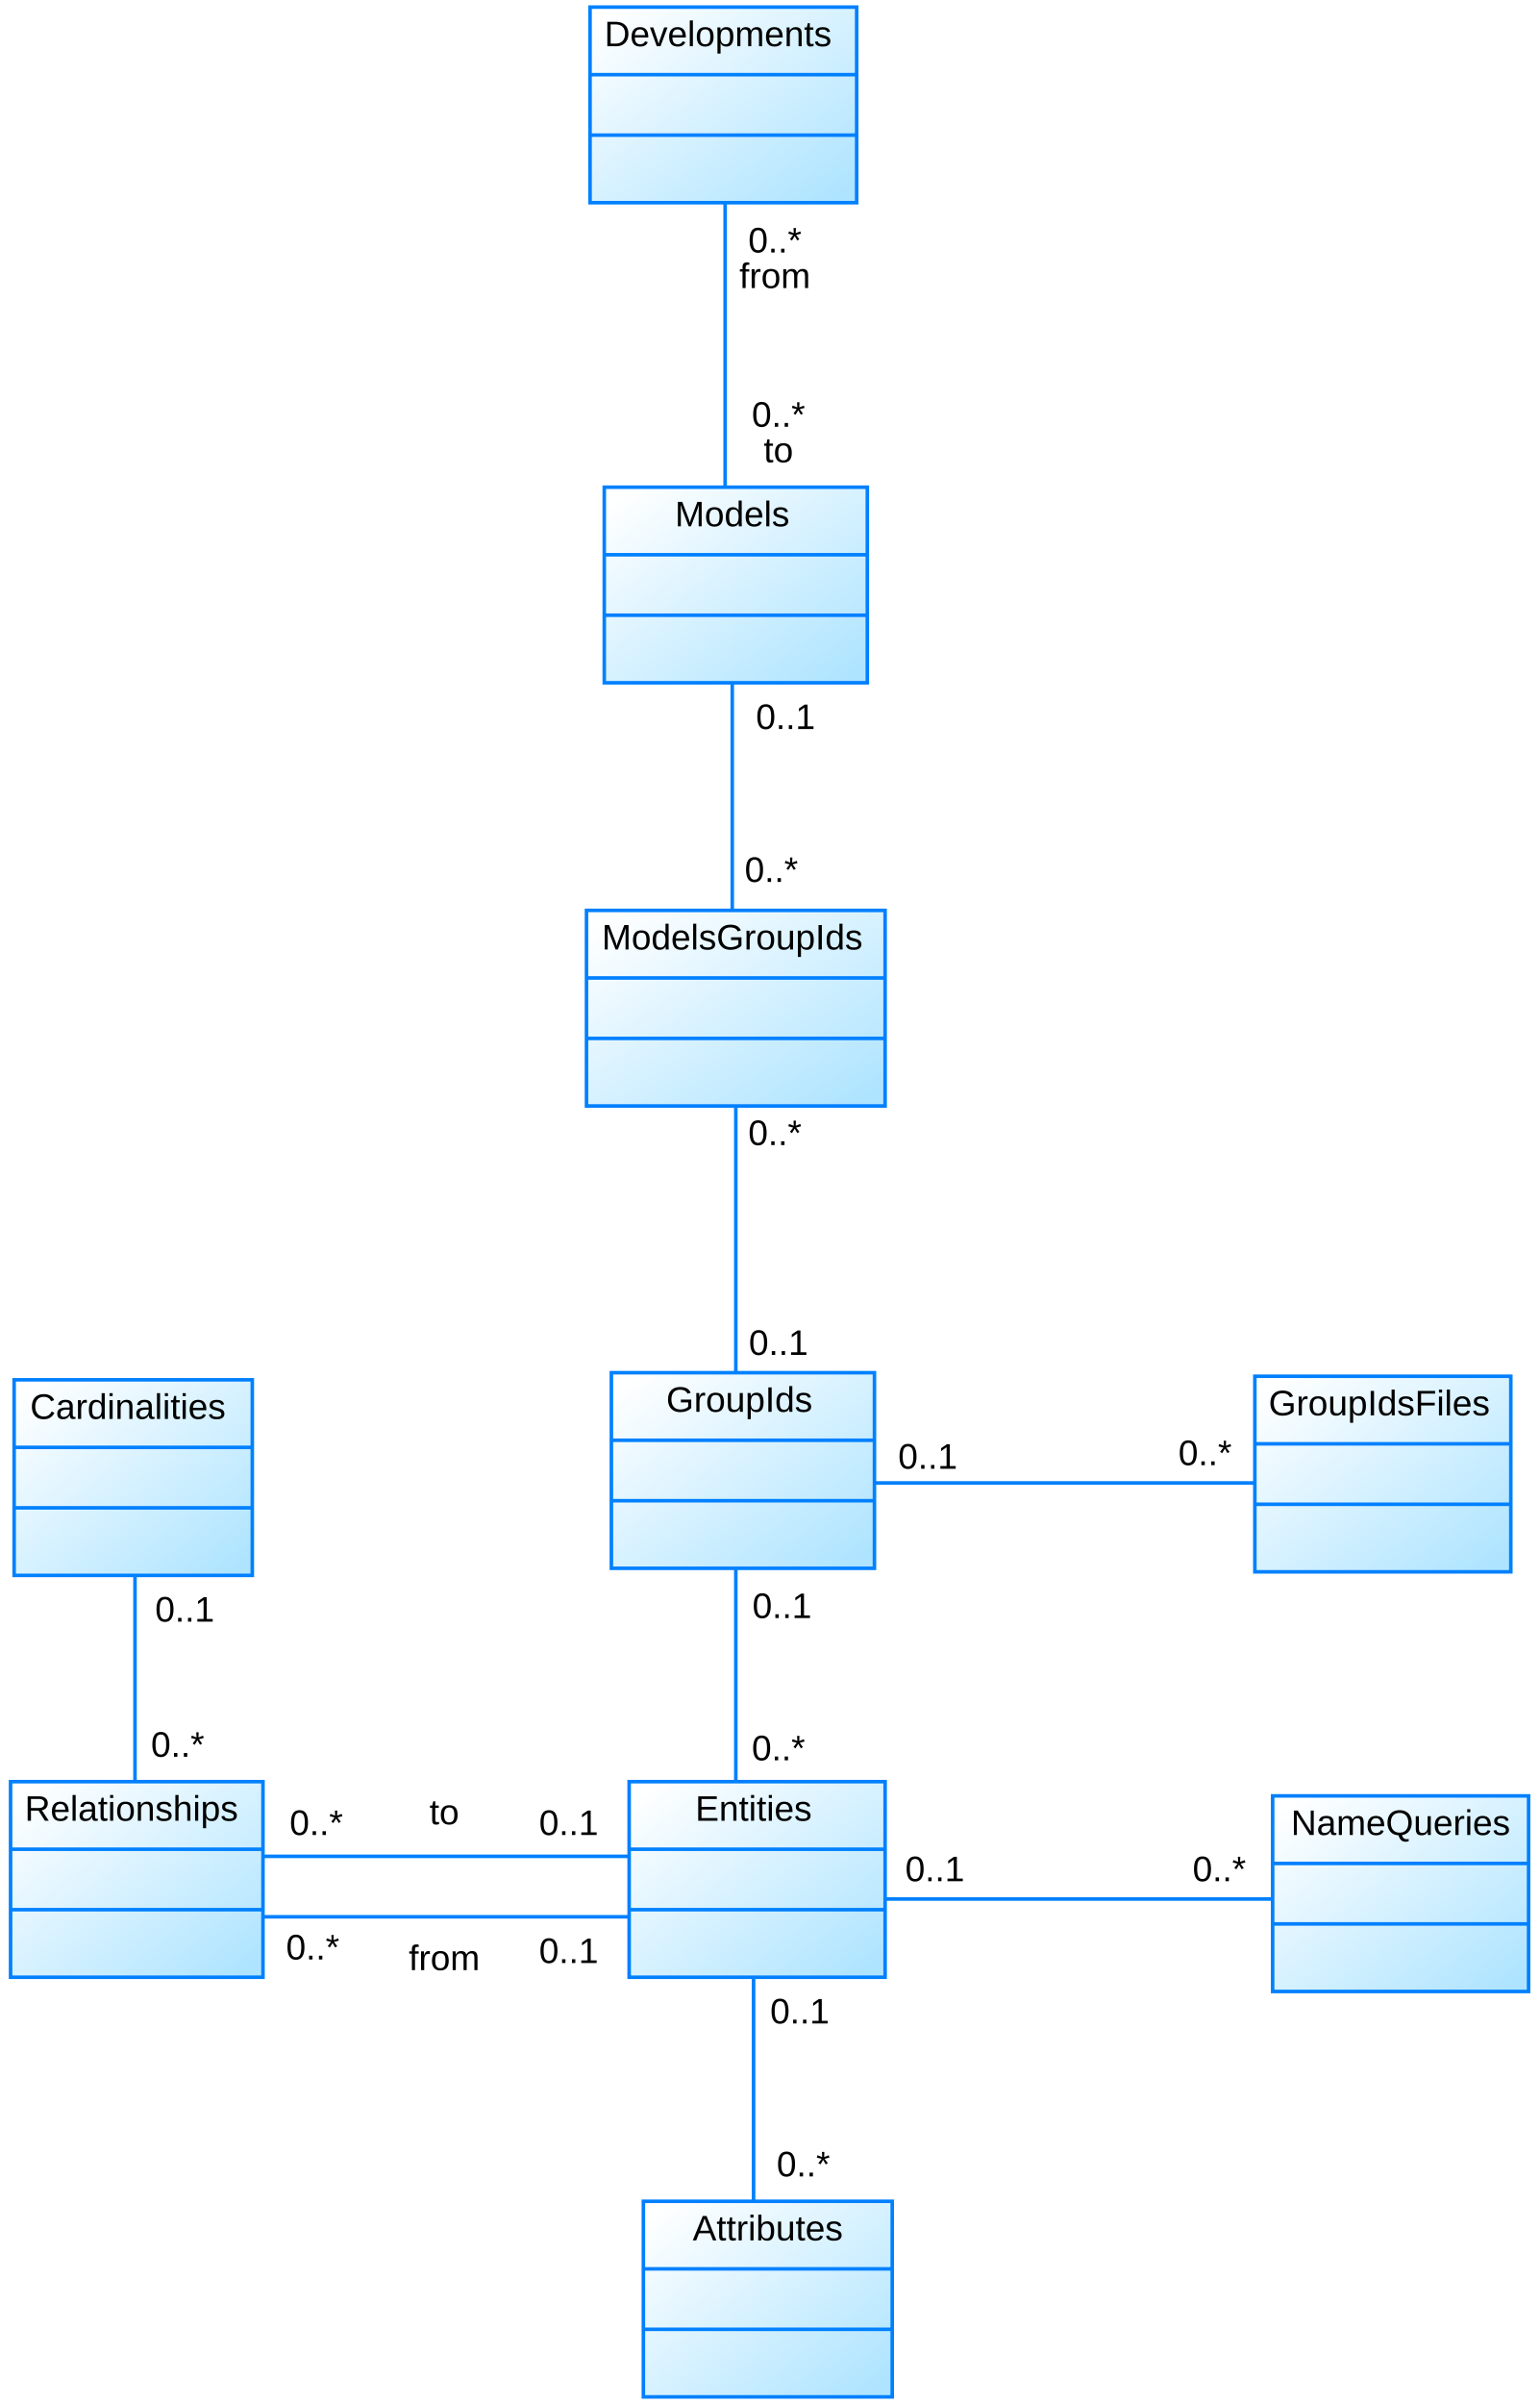
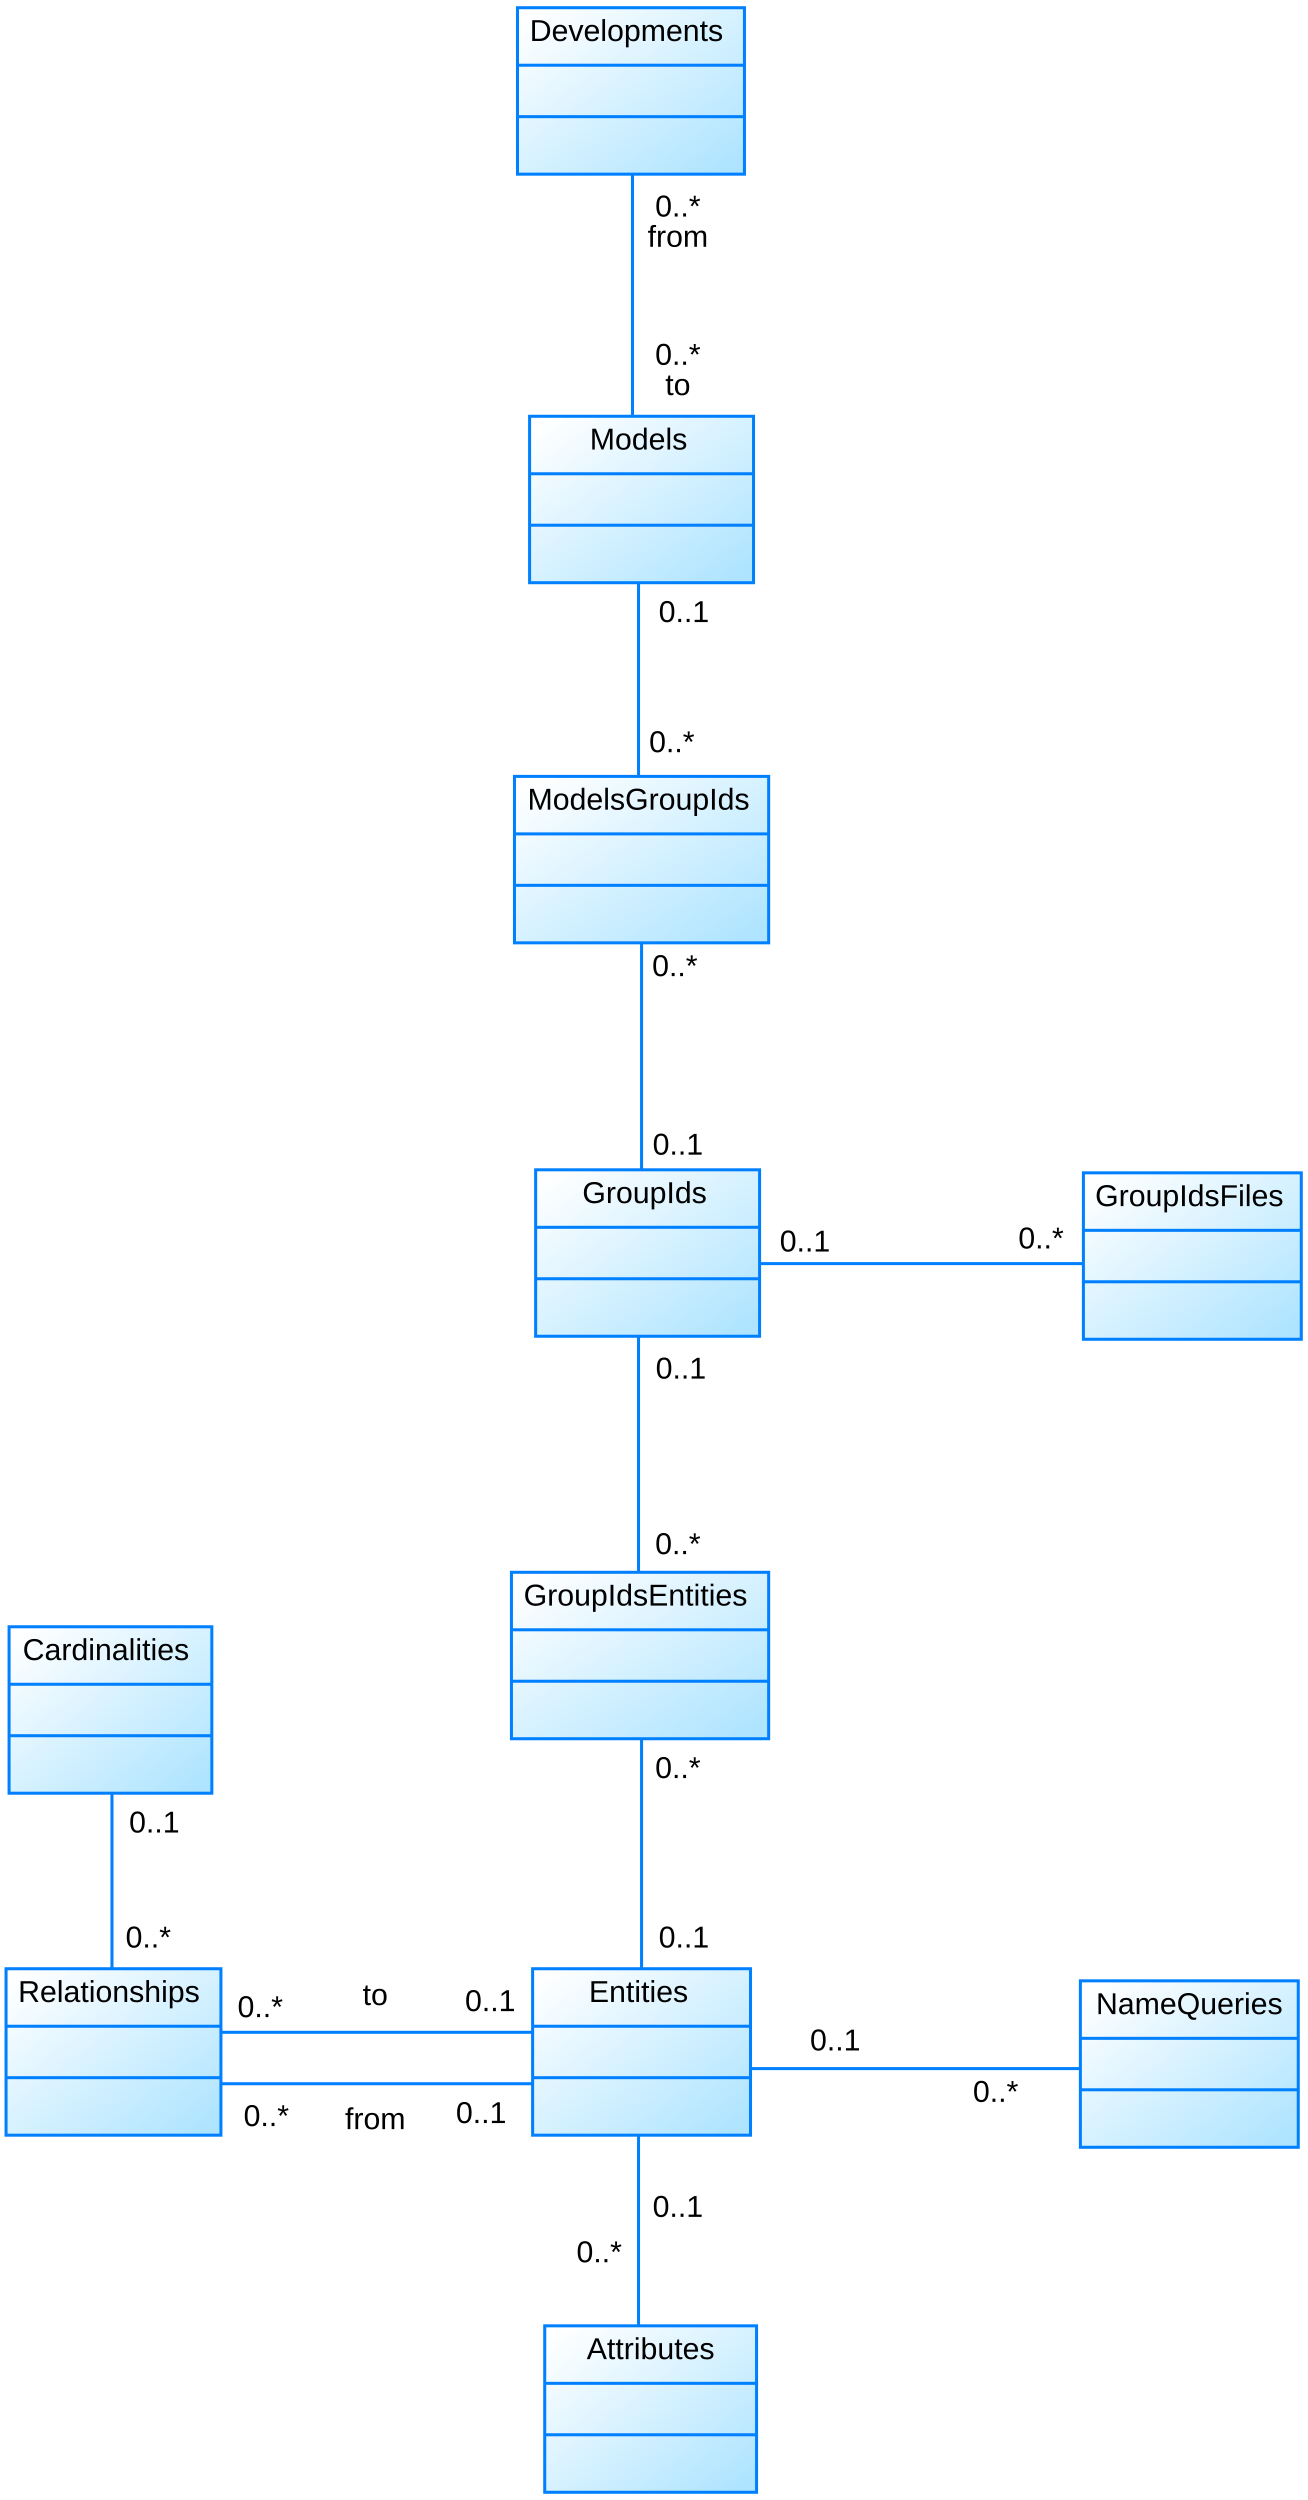
- <svg xmlns="http://www.w3.org/2000/svg" width="114mm" height="178mm" version="1.1" viewBox="0 0 431 676">
-   <polyline fill="none" points="203,51 203,139" stroke="#0080ff" stroke-width="1" />
-   <text x="217" y="71" fill="#000000" font-size="10" font-family="Arial" text-anchor="middle">0..*</text>
-   <text x="217" y="81" fill="#000000" font-size="10" font-family="Arial" text-anchor="middle">from</text>
-   <text x="218" y="120" fill="#000000" font-size="10" font-family="Arial" text-anchor="middle">0..*</text>
-   <text x="218" y="130" fill="#000000" font-size="10" font-family="Arial" text-anchor="middle">to</text>
-   <polyline fill="none" points="205,186 205,264" stroke="#0080ff" stroke-width="1" />
-   <text x="220" y="205" fill="#000000" font-size="10" font-family="Arial" text-anchor="middle">0..1</text>
-   <text x="216" y="248" fill="#000000" font-size="10" font-family="Arial" text-anchor="middle">0..*</text>
-   <polyline fill="none" points="206,393 206,306" stroke="#0080ff" stroke-width="1" />
-   <text x="218" y="381" fill="#000000" font-size="10" font-family="Arial" text-anchor="middle">0..1</text>
-   <text x="217" y="322" fill="#000000" font-size="10" font-family="Arial" text-anchor="middle">0..*</text>
-   <polyline fill="none" points="239,417 357,417" stroke="#0080ff" stroke-width="1" />
-   <text x="260" y="413" fill="#000000" font-size="10" font-family="Arial" text-anchor="middle">0..1</text>
-   <text x="338" y="412" fill="#000000" font-size="10" font-family="Arial" text-anchor="middle">0..*</text>
-   <text x="124" y="554" fill="#000000" font-size="10" font-family="Arial" text-anchor="middle">from</text>
-   <text x="124" y="513" fill="#000000" font-size="10" font-family="Arial" text-anchor="middle">to</text>
-   <polyline fill="none" points="206,433 206,515" stroke="#0080ff" stroke-width="1" />
-   <text x="219" y="455" fill="#000000" font-size="10" font-family="Arial" text-anchor="middle">0..1</text>
-   <text x="218" y="495" fill="#000000" font-size="10" font-family="Arial" text-anchor="middle">0..*</text>
-   <polyline fill="none" points="182,522 70,522" stroke="#0080ff" stroke-width="1" />
-   <text x="159" y="516" fill="#000000" font-size="10" font-family="Arial" text-anchor="middle">0..1</text>
-   <text x="88" y="516" fill="#000000" font-size="10" font-family="Arial" text-anchor="middle">0..*</text>
-   <polyline fill="none" points="180,539 73,539" stroke="#0080ff" stroke-width="1" />
-   <text x="159" y="552" fill="#000000" font-size="10" font-family="Arial" text-anchor="middle">0..1</text>
-   <text x="87" y="551" fill="#000000" font-size="10" font-family="Arial" text-anchor="middle">0..*</text>
-   <polyline fill="none" points="37,436 37,513" stroke="#0080ff" stroke-width="1" />
-   <text x="51" y="456" fill="#000000" font-size="10" font-family="Arial" text-anchor="middle">0..1</text>
-   <text x="49" y="494" fill="#000000" font-size="10" font-family="Arial" text-anchor="middle">0..*</text>
-   <polyline fill="none" points="211,547 211,625" stroke="#0080ff" stroke-width="1" />
-   <text x="224" y="569" fill="#000000" font-size="10" font-family="Arial" text-anchor="middle">0..1</text>
-   <text x="225" y="612" fill="#000000" font-size="10" font-family="Arial" text-anchor="middle">0..*</text>
-   <polyline fill="none" points="243,534 366,534" stroke="#0080ff" stroke-width="1" />
-   <text x="262" y="529" fill="#000000" font-size="10" font-family="Arial" text-anchor="middle">0..1</text>
-   <text x="342" y="529" fill="#000000" font-size="10" font-family="Arial" text-anchor="middle">0..*</text>
+ <svg xmlns="http://www.w3.org/2000/svg" width="114mm" height="218mm" version="1.1" viewBox="0 0 432 825">
+   <polyline fill="none" points="209,51 209,139" stroke="#0080ff" stroke-width="1" />
+   <text x="224" y="71" fill="#000000" font-size="10" font-family="Arial" text-anchor="middle">0..*</text>
+   <text x="224" y="81" fill="#000000" font-size="10" font-family="Arial" text-anchor="middle">from</text>
+   <text x="224" y="120" fill="#000000" font-size="10" font-family="Arial" text-anchor="middle">0..*</text>
+   <text x="224" y="130" fill="#000000" font-size="10" font-family="Arial" text-anchor="middle">to</text>
+   <polyline fill="none" points="211,186 211,264" stroke="#0080ff" stroke-width="1" />
+   <text x="226" y="205" fill="#000000" font-size="10" font-family="Arial" text-anchor="middle">0..1</text>
+   <text x="222" y="248" fill="#000000" font-size="10" font-family="Arial" text-anchor="middle">0..*</text>
+   <polyline fill="none" points="212,393 212,306" stroke="#0080ff" stroke-width="1" />
+   <text x="224" y="381" fill="#000000" font-size="10" font-family="Arial" text-anchor="middle">0..1</text>
+   <text x="223" y="322" fill="#000000" font-size="10" font-family="Arial" text-anchor="middle">0..*</text>
+   <polyline fill="none" points="245,417 363,417" stroke="#0080ff" stroke-width="1" />
+   <text x="266" y="413" fill="#000000" font-size="10" font-family="Arial" text-anchor="middle">0..1</text>
+   <text x="344" y="412" fill="#000000" font-size="10" font-family="Arial" text-anchor="middle">0..*</text>
+   <polyline fill="none" points="211,432 211,527" stroke="#0080ff" stroke-width="1" />
+   <text x="225" y="455" fill="#000000" font-size="10" font-family="Arial" text-anchor="middle">0..1</text>
+   <text x="224" y="513" fill="#000000" font-size="10" font-family="Arial" text-anchor="middle">0..*</text>
+   <polyline fill="none" points="212,656 212,568" stroke="#0080ff" stroke-width="1" />
+   <text x="226" y="643" fill="#000000" font-size="10" font-family="Arial" text-anchor="middle">0..1</text>
+   <text x="224" y="587" fill="#000000" font-size="10" font-family="Arial" text-anchor="middle">0..*</text>
+   <text x="124" y="703" fill="#000000" font-size="10" font-family="Arial" text-anchor="middle">from</text>
+   <text x="124" y="662" fill="#000000" font-size="10" font-family="Arial" text-anchor="middle">to</text>
+   <polyline fill="none" points="182,671 70,671" stroke="#0080ff" stroke-width="1" />
+   <text x="162" y="664" fill="#000000" font-size="10" font-family="Arial" text-anchor="middle">0..1</text>
+   <text x="86" y="666" fill="#000000" font-size="10" font-family="Arial" text-anchor="middle">0..*</text>
+   <polyline fill="none" points="180,688 73,688" stroke="#0080ff" stroke-width="1" />
+   <text x="159" y="701" fill="#000000" font-size="10" font-family="Arial" text-anchor="middle">0..1</text>
+   <text x="88" y="702" fill="#000000" font-size="10" font-family="Arial" text-anchor="middle">0..*</text>
+   <polyline fill="none" points="37,585 37,662" stroke="#0080ff" stroke-width="1" />
+   <text x="51" y="605" fill="#000000" font-size="10" font-family="Arial" text-anchor="middle">0..1</text>
+   <text x="49" y="643" fill="#000000" font-size="10" font-family="Arial" text-anchor="middle">0..*</text>
+   <polyline fill="none" points="211,696 211,774" stroke="#0080ff" stroke-width="1" />
+   <text x="224" y="732" fill="#000000" font-size="10" font-family="Arial" text-anchor="middle">0..1</text>
+   <text x="198" y="747" fill="#000000" font-size="10" font-family="Arial" text-anchor="middle">0..*</text>
+   <polyline fill="none" points="243,683 366,683" stroke="#0080ff" stroke-width="1" />
+   <text x="276" y="677" fill="#000000" font-size="10" font-family="Arial" text-anchor="middle">0..1</text>
+   <text x="329" y="694" fill="#000000" font-size="10" font-family="Arial" text-anchor="middle">0..*</text>
  <defs>
    <linearGradient id="Gradient1" x1="0%" x2="100%" y1="0%" y2="100%" gradientUnits="objectBoundingBox">
      <stop offset="5%" stop-color="#ffffff" />
      <stop offset="95%" stop-color="#aee4ff" />
    </linearGradient>
  </defs>
-   <rect x="165" y="2" fill="url(#Gradient1)" width="75" height="55" stroke="#0080ff" stroke-width="1" />
-   <text x="201" y="13" fill="#000000" font-size="10" font-family="Arial" text-anchor="middle">Developments</text>
-   <line x1="165" x2="240" y1="21" y2="21" stroke="#0080ff" stroke-width="1" />
-   <line x1="165" x2="240" y1="38" y2="38" stroke="#0080ff" stroke-width="1" />
+   <rect x="171" y="2" fill="url(#Gradient1)" width="75" height="55" stroke="#0080ff" stroke-width="1" />
+   <text x="207" y="13" fill="#000000" font-size="10" font-family="Arial" text-anchor="middle">Developments</text>
+   <line x1="171" x2="246" y1="21" y2="21" stroke="#0080ff" stroke-width="1" />
+   <line x1="171" x2="246" y1="38" y2="38" stroke="#0080ff" stroke-width="1" />
  <defs>
    <linearGradient id="Gradient2" x1="0%" x2="100%" y1="0%" y2="100%" gradientUnits="objectBoundingBox">
      <stop offset="5%" stop-color="#ffffff" />
      <stop offset="95%" stop-color="#aee4ff" />
    </linearGradient>
  </defs>
-   <rect x="169" y="137" fill="url(#Gradient2)" width="74" height="55" stroke="#0080ff" stroke-width="1" />
-   <text x="205" y="148" fill="#000000" font-size="10" font-family="Arial" text-anchor="middle">Models</text>
-   <line x1="169" x2="243" y1="156" y2="156" stroke="#0080ff" stroke-width="1" />
-   <line x1="169" x2="243" y1="173" y2="173" stroke="#0080ff" stroke-width="1" />
+   <rect x="175" y="137" fill="url(#Gradient2)" width="74" height="55" stroke="#0080ff" stroke-width="1" />
+   <text x="211" y="148" fill="#000000" font-size="10" font-family="Arial" text-anchor="middle">Models</text>
+   <line x1="175" x2="249" y1="156" y2="156" stroke="#0080ff" stroke-width="1" />
+   <line x1="175" x2="249" y1="173" y2="173" stroke="#0080ff" stroke-width="1" />
  <defs>
    <linearGradient id="Gradient3" x1="0%" x2="100%" y1="0%" y2="100%" gradientUnits="objectBoundingBox">
      <stop offset="5%" stop-color="#ffffff" />
      <stop offset="95%" stop-color="#aee4ff" />
    </linearGradient>
  </defs>
-   <rect x="171" y="386" fill="url(#Gradient3)" width="74" height="55" stroke="#0080ff" stroke-width="1" />
-   <text x="207" y="397" fill="#000000" font-size="10" font-family="Arial" text-anchor="middle">GroupIds</text>
-   <line x1="171" x2="245" y1="405" y2="405" stroke="#0080ff" stroke-width="1" />
-   <line x1="171" x2="245" y1="422" y2="422" stroke="#0080ff" stroke-width="1" />
+   <rect x="177" y="386" fill="url(#Gradient3)" width="74" height="55" stroke="#0080ff" stroke-width="1" />
+   <text x="213" y="397" fill="#000000" font-size="10" font-family="Arial" text-anchor="middle">GroupIds</text>
+   <line x1="177" x2="251" y1="405" y2="405" stroke="#0080ff" stroke-width="1" />
+   <line x1="177" x2="251" y1="422" y2="422" stroke="#0080ff" stroke-width="1" />
  <defs>
    <linearGradient id="Gradient4" x1="0%" x2="100%" y1="0%" y2="100%" gradientUnits="objectBoundingBox">
      <stop offset="5%" stop-color="#ffffff" />
      <stop offset="95%" stop-color="#aee4ff" />
    </linearGradient>
  </defs>
-   <rect x="176" y="501" fill="url(#Gradient4)" width="72" height="55" stroke="#0080ff" stroke-width="1" />
-   <text x="211" y="512" fill="#000000" font-size="10" font-family="Arial" text-anchor="middle">Entities</text>
-   <line x1="176" x2="248" y1="520" y2="520" stroke="#0080ff" stroke-width="1" />
-   <line x1="176" x2="248" y1="537" y2="537" stroke="#0080ff" stroke-width="1" />
+   <rect x="176" y="650" fill="url(#Gradient4)" width="72" height="55" stroke="#0080ff" stroke-width="1" />
+   <text x="211" y="661" fill="#000000" font-size="10" font-family="Arial" text-anchor="middle">Entities</text>
+   <line x1="176" x2="248" y1="669" y2="669" stroke="#0080ff" stroke-width="1" />
+   <line x1="176" x2="248" y1="686" y2="686" stroke="#0080ff" stroke-width="1" />
  <defs>
    <linearGradient id="Gradient5" x1="0%" x2="100%" y1="0%" y2="100%" gradientUnits="objectBoundingBox">
      <stop offset="5%" stop-color="#ffffff" />
      <stop offset="95%" stop-color="#aee4ff" />
    </linearGradient>
  </defs>
-   <rect x="3" y="388" fill="url(#Gradient5)" width="67" height="55" stroke="#0080ff" stroke-width="1" />
-   <text x="35" y="399" fill="#000000" font-size="10" font-family="Arial" text-anchor="middle">Cardinalities</text>
-   <line x1="3" x2="70" y1="407" y2="407" stroke="#0080ff" stroke-width="1" />
-   <line x1="3" x2="70" y1="424" y2="424" stroke="#0080ff" stroke-width="1" />
+   <rect x="3" y="537" fill="url(#Gradient5)" width="67" height="55" stroke="#0080ff" stroke-width="1" />
+   <text x="35" y="548" fill="#000000" font-size="10" font-family="Arial" text-anchor="middle">Cardinalities</text>
+   <line x1="3" x2="70" y1="556" y2="556" stroke="#0080ff" stroke-width="1" />
+   <line x1="3" x2="70" y1="573" y2="573" stroke="#0080ff" stroke-width="1" />
  <defs>
    <linearGradient id="Gradient6" x1="0%" x2="100%" y1="0%" y2="100%" gradientUnits="objectBoundingBox">
      <stop offset="5%" stop-color="#ffffff" />
      <stop offset="95%" stop-color="#aee4ff" />
    </linearGradient>
  </defs>
-   <rect x="2" y="501" fill="url(#Gradient6)" width="71" height="55" stroke="#0080ff" stroke-width="1" />
-   <text x="36" y="512" fill="#000000" font-size="10" font-family="Arial" text-anchor="middle">Relationships</text>
-   <line x1="2" x2="73" y1="520" y2="520" stroke="#0080ff" stroke-width="1" />
-   <line x1="2" x2="73" y1="537" y2="537" stroke="#0080ff" stroke-width="1" />
+   <rect x="2" y="650" fill="url(#Gradient6)" width="71" height="55" stroke="#0080ff" stroke-width="1" />
+   <text x="36" y="661" fill="#000000" font-size="10" font-family="Arial" text-anchor="middle">Relationships</text>
+   <line x1="2" x2="73" y1="669" y2="669" stroke="#0080ff" stroke-width="1" />
+   <line x1="2" x2="73" y1="686" y2="686" stroke="#0080ff" stroke-width="1" />
  <defs>
    <linearGradient id="Gradient7" x1="0%" x2="100%" y1="0%" y2="100%" gradientUnits="objectBoundingBox">
      <stop offset="5%" stop-color="#ffffff" />
      <stop offset="95%" stop-color="#aee4ff" />
    </linearGradient>
  </defs>
-   <rect x="180" y="619" fill="url(#Gradient7)" width="70" height="55" stroke="#0080ff" stroke-width="1" />
-   <text x="215" y="630" fill="#000000" font-size="10" font-family="Arial" text-anchor="middle">Attributes</text>
-   <line x1="180" x2="250" y1="638" y2="638" stroke="#0080ff" stroke-width="1" />
-   <line x1="180" x2="250" y1="655" y2="655" stroke="#0080ff" stroke-width="1" />
+   <rect x="180" y="768" fill="url(#Gradient7)" width="70" height="55" stroke="#0080ff" stroke-width="1" />
+   <text x="215" y="779" fill="#000000" font-size="10" font-family="Arial" text-anchor="middle">Attributes</text>
+   <line x1="180" x2="250" y1="787" y2="787" stroke="#0080ff" stroke-width="1" />
+   <line x1="180" x2="250" y1="804" y2="804" stroke="#0080ff" stroke-width="1" />
  <defs>
    <linearGradient id="Gradient8" x1="0%" x2="100%" y1="0%" y2="100%" gradientUnits="objectBoundingBox">
      <stop offset="5%" stop-color="#ffffff" />
      <stop offset="95%" stop-color="#aee4ff" />
    </linearGradient>
  </defs>
-   <rect x="357" y="505" fill="url(#Gradient8)" width="72" height="55" stroke="#0080ff" stroke-width="1" />
-   <text x="393" y="516" fill="#000000" font-size="10" font-family="Arial" text-anchor="middle">NameQueries</text>
-   <line x1="357" x2="429" y1="524" y2="524" stroke="#0080ff" stroke-width="1" />
-   <line x1="357" x2="429" y1="541" y2="541" stroke="#0080ff" stroke-width="1" />
+   <rect x="357" y="654" fill="url(#Gradient8)" width="72" height="55" stroke="#0080ff" stroke-width="1" />
+   <text x="393" y="665" fill="#000000" font-size="10" font-family="Arial" text-anchor="middle">NameQueries</text>
+   <line x1="357" x2="429" y1="673" y2="673" stroke="#0080ff" stroke-width="1" />
+   <line x1="357" x2="429" y1="690" y2="690" stroke="#0080ff" stroke-width="1" />
  <defs>
    <linearGradient id="Gradient9" x1="0%" x2="100%" y1="0%" y2="100%" gradientUnits="objectBoundingBox">
      <stop offset="5%" stop-color="#ffffff" />
      <stop offset="95%" stop-color="#aee4ff" />
    </linearGradient>
  </defs>
-   <rect x="164" y="256" fill="url(#Gradient9)" width="84" height="55" stroke="#0080ff" stroke-width="1" />
-   <text x="205" y="267" fill="#000000" font-size="10" font-family="Arial" text-anchor="middle">ModelsGroupIds</text>
-   <line x1="164" x2="248" y1="275" y2="275" stroke="#0080ff" stroke-width="1" />
-   <line x1="164" x2="248" y1="292" y2="292" stroke="#0080ff" stroke-width="1" />
+   <rect x="170" y="256" fill="url(#Gradient9)" width="84" height="55" stroke="#0080ff" stroke-width="1" />
+   <text x="211" y="267" fill="#000000" font-size="10" font-family="Arial" text-anchor="middle">ModelsGroupIds</text>
+   <line x1="170" x2="254" y1="275" y2="275" stroke="#0080ff" stroke-width="1" />
+   <line x1="170" x2="254" y1="292" y2="292" stroke="#0080ff" stroke-width="1" />
  <defs>
    <linearGradient id="Gradient10" x1="0%" x2="100%" y1="0%" y2="100%" gradientUnits="objectBoundingBox">
      <stop offset="5%" stop-color="#ffffff" />
      <stop offset="95%" stop-color="#aee4ff" />
    </linearGradient>
  </defs>
-   <rect x="352" y="387" fill="url(#Gradient10)" width="72" height="55" stroke="#0080ff" stroke-width="1" />
-   <text x="387" y="398" fill="#000000" font-size="10" font-family="Arial" text-anchor="middle">GroupIdsFiles</text>
-   <line x1="352" x2="424" y1="406" y2="406" stroke="#0080ff" stroke-width="1" />
-   <line x1="352" x2="424" y1="423" y2="423" stroke="#0080ff" stroke-width="1" />
+   <rect x="358" y="387" fill="url(#Gradient10)" width="72" height="55" stroke="#0080ff" stroke-width="1" />
+   <text x="393" y="398" fill="#000000" font-size="10" font-family="Arial" text-anchor="middle">GroupIdsFiles</text>
+   <line x1="358" x2="430" y1="406" y2="406" stroke="#0080ff" stroke-width="1" />
+   <line x1="358" x2="430" y1="423" y2="423" stroke="#0080ff" stroke-width="1" />
+   <defs>
+     <linearGradient id="Gradient11" x1="0%" x2="100%" y1="0%" y2="100%" gradientUnits="objectBoundingBox">
+       <stop offset="5%" stop-color="#ffffff" />
+       <stop offset="95%" stop-color="#aee4ff" />
+     </linearGradient>
+   </defs>
+   <rect x="169" y="519" fill="url(#Gradient11)" width="85" height="55" stroke="#0080ff" stroke-width="1" />
+   <text x="210" y="530" fill="#000000" font-size="10" font-family="Arial" text-anchor="middle">GroupIdsEntities</text>
+   <line x1="169" x2="254" y1="538" y2="538" stroke="#0080ff" stroke-width="1" />
+   <line x1="169" x2="254" y1="555" y2="555" stroke="#0080ff" stroke-width="1" />
</svg>
